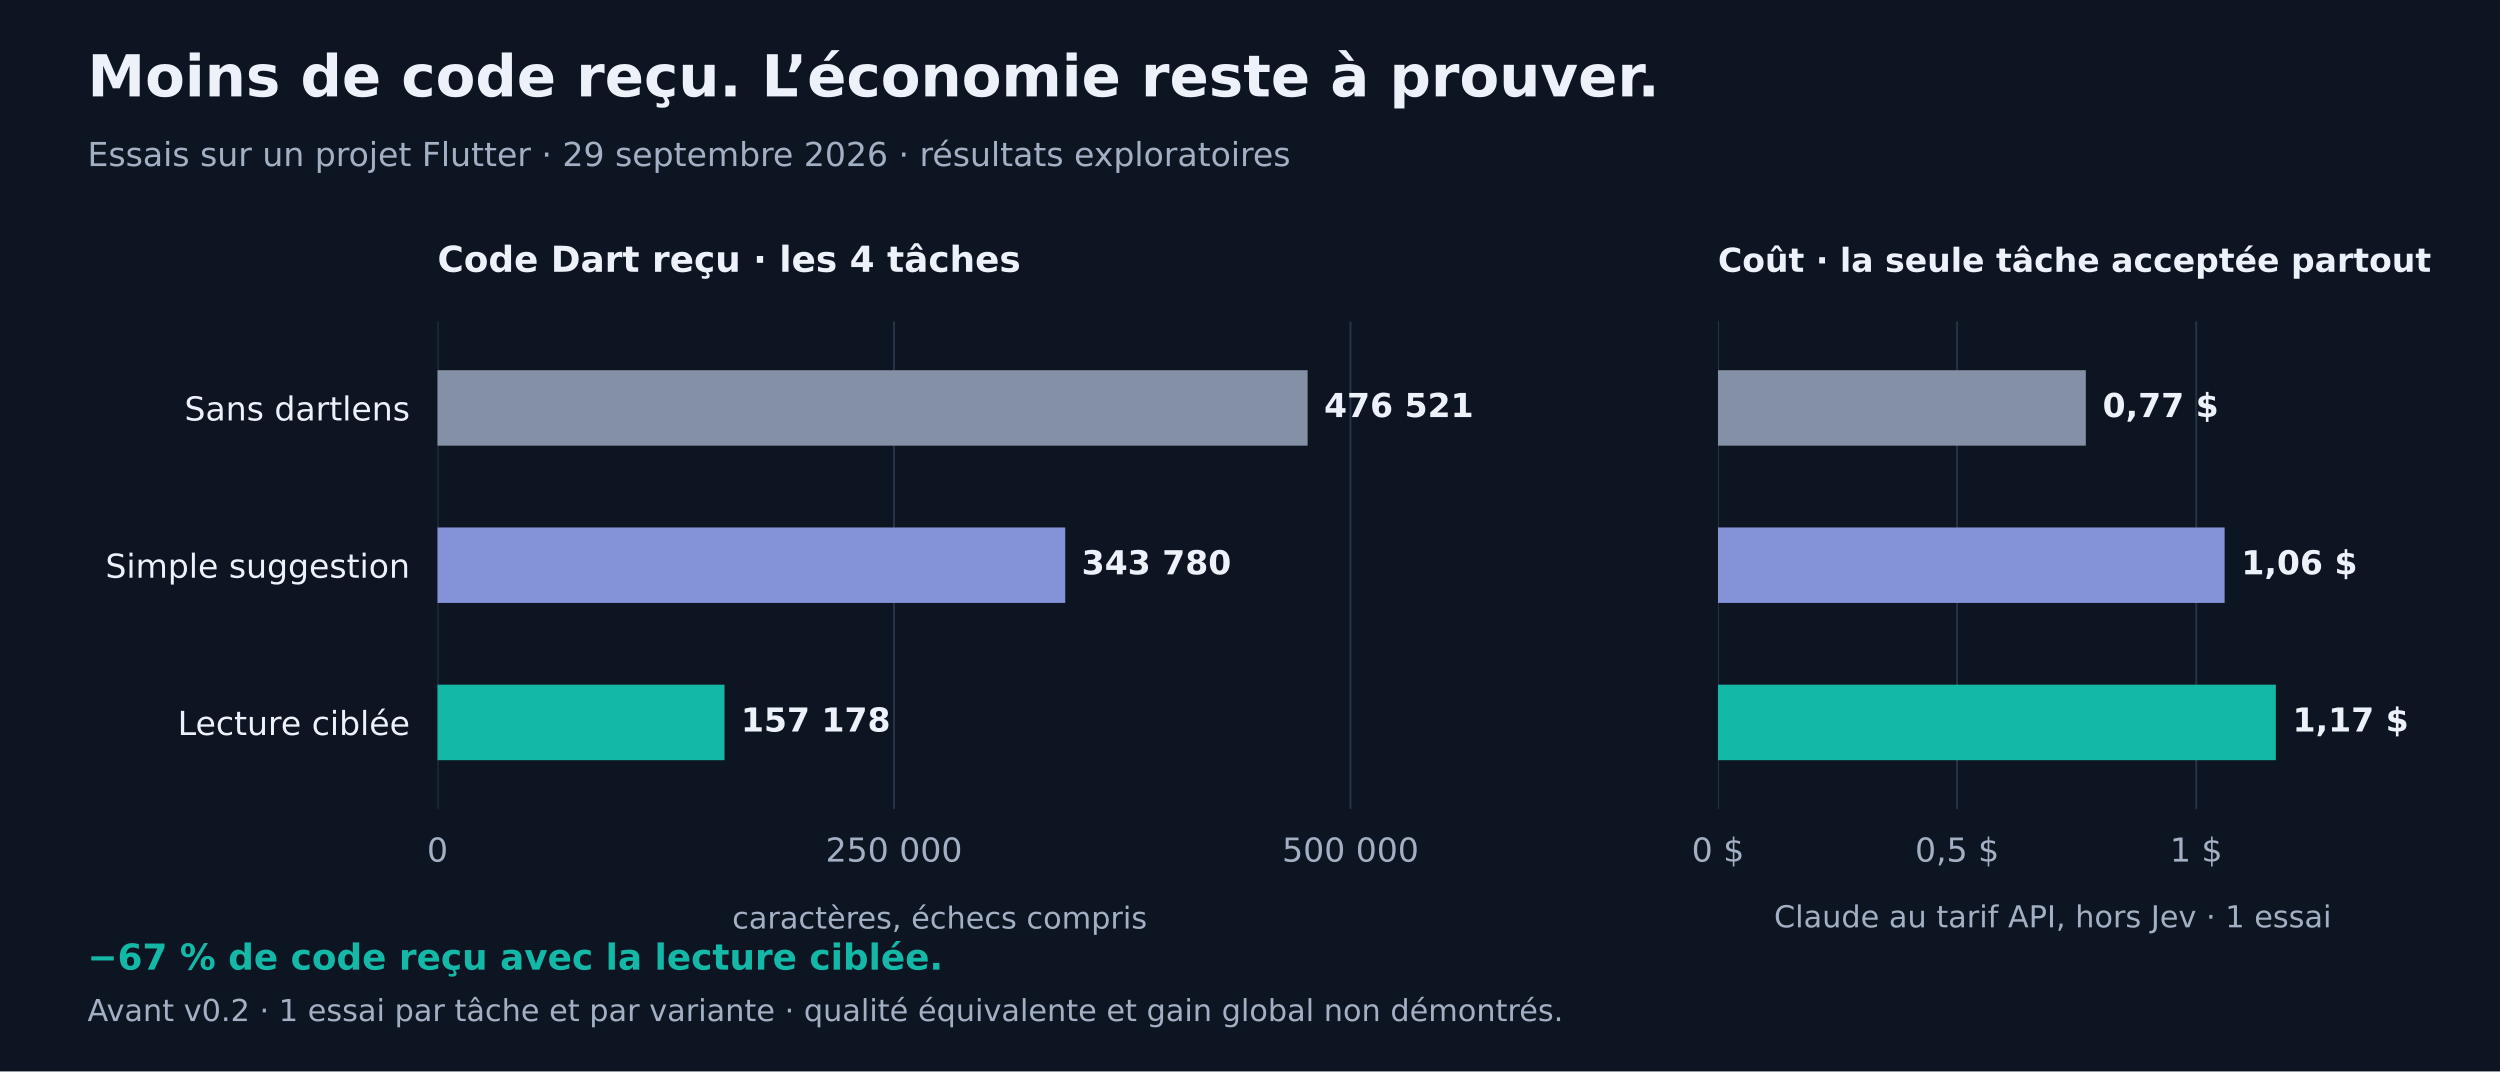
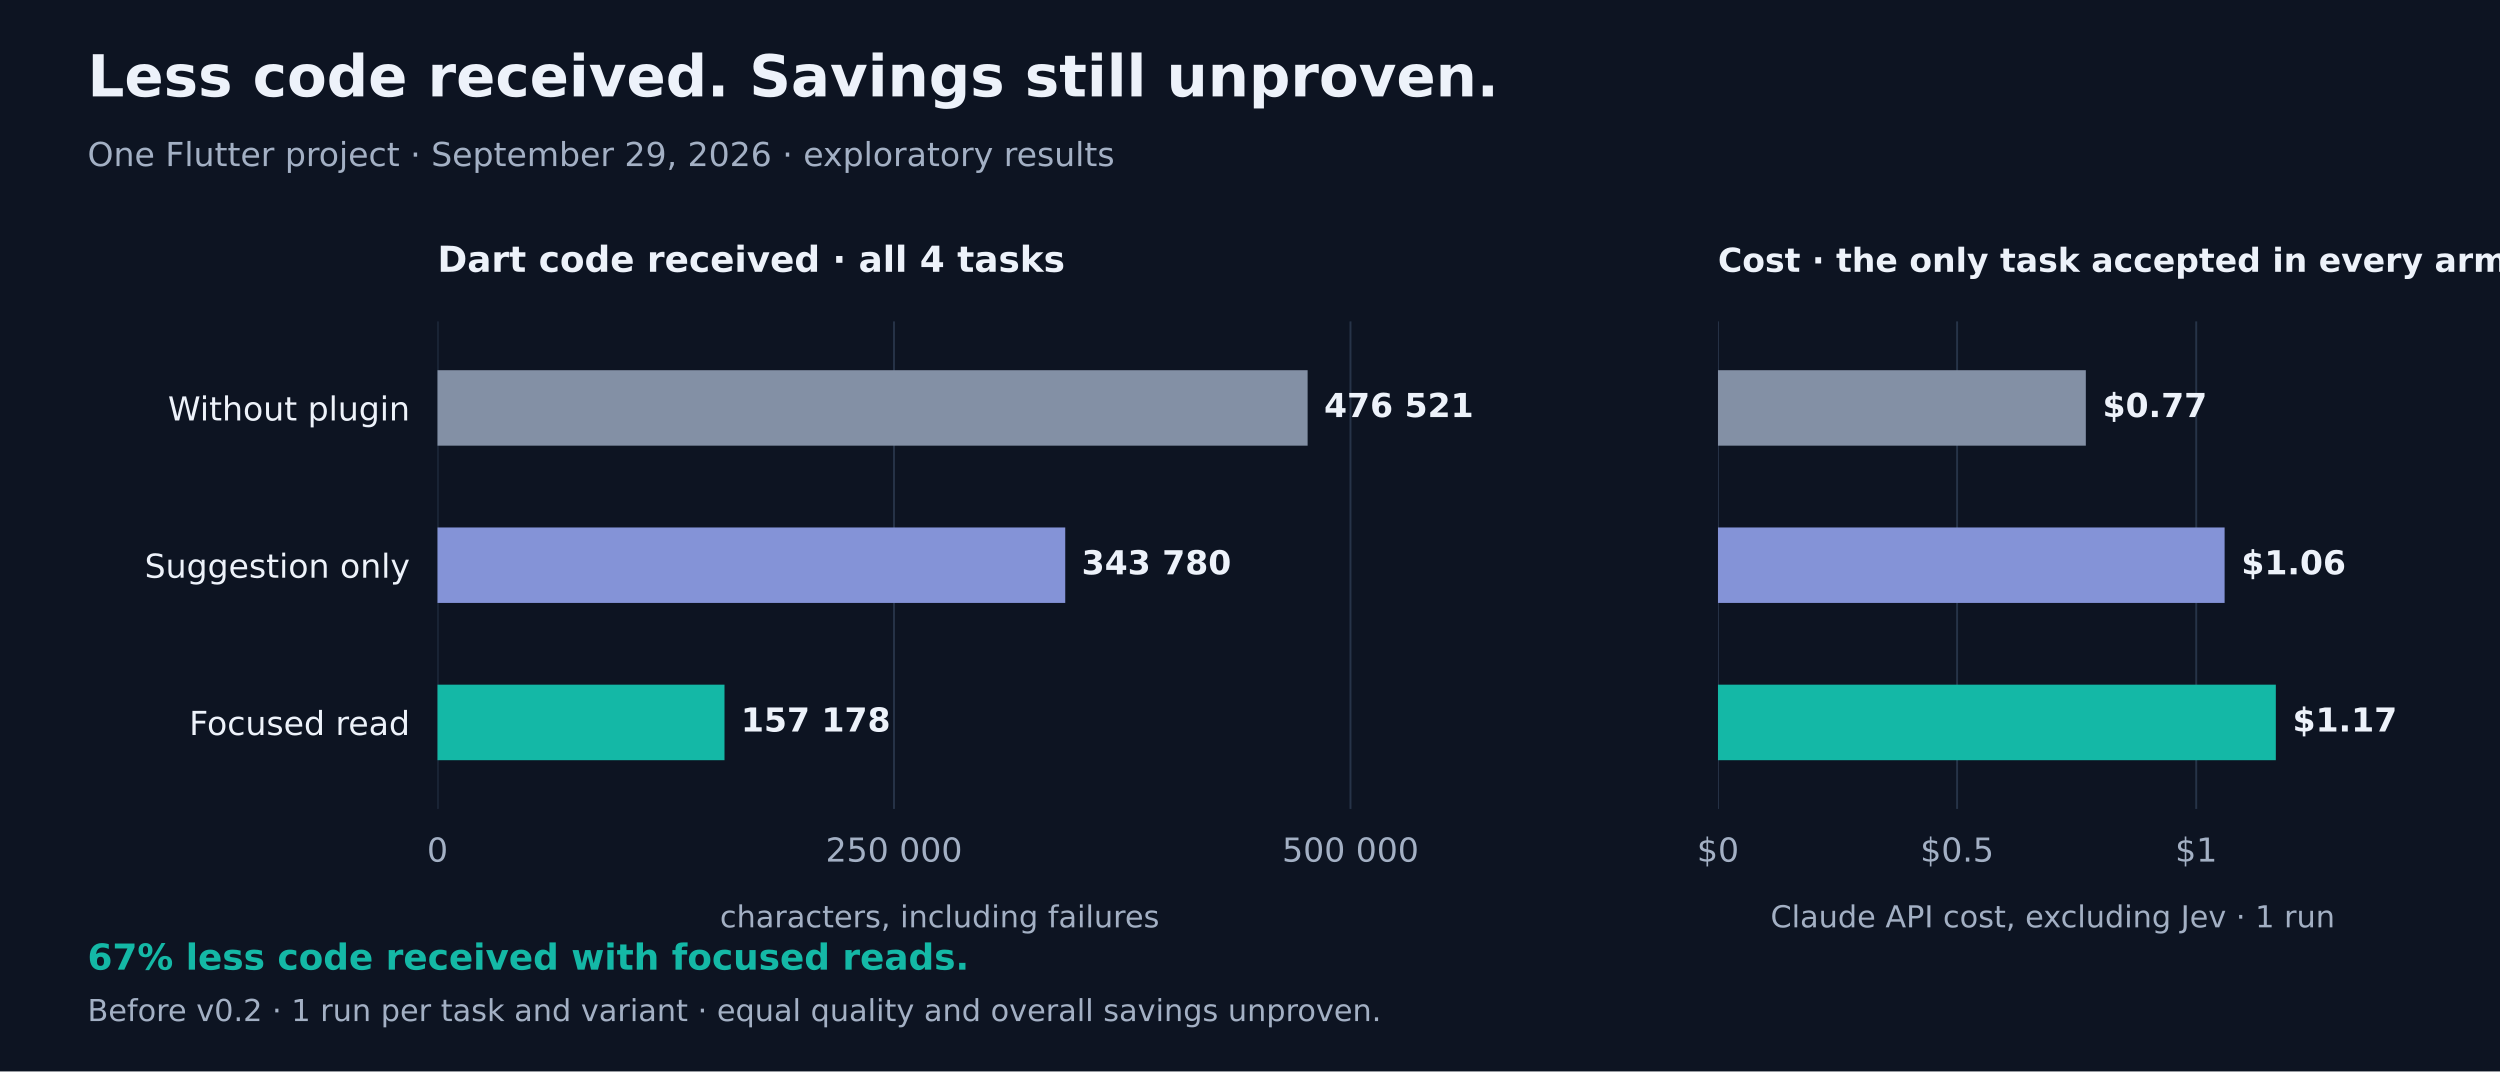
<svg xmlns="http://www.w3.org/2000/svg" width="907.2pt" height="388.8pt" viewBox="0 0 907.2 388.8" version="1.1">
  <defs>
    <style type="text/css">*{stroke-linejoin: round; stroke-linecap: butt}</style>
  </defs>
  <g id="figure_1">
    <g id="patch_1">
      <path d="M 0 388.8 L 907.2 388.8 L 907.2 0 L 0 0 z " style="fill: #0d1422" />
    </g>
    <g id="axes_1">
      <g id="patch_2">
        <path d="M 158.76 293.544 L 523.197 293.544 L 523.197 116.64 L 158.76 116.64 z " style="fill: #0d1422" />
      </g>
      <g id="matplotlib.axis_1">
        <g id="xtick_1">
          <g id="line2d_1">
            <path d="M 158.76 293.544 L 158.76 116.64 " clip-path="url(#p2ae197c624)" style="fill: none; stroke: #263348; stroke-width: 0.7; stroke-linecap: square" />
          </g>
          <g id="line2d_2" />
          <g id="text_1">
            <text style="fill: #a3b0c4; font: 12px 'DejaVu Sans'; text-anchor: middle" x="158.76" y="312.662" transform="rotate(-0 158.76 312.6621)">0</text>
          </g>
        </g>
        <g id="xtick_2">
          <g id="line2d_3">
            <path d="M 324.413 293.544 L 324.413 116.64 " clip-path="url(#p2ae197c624)" style="fill: none; stroke: #263348; stroke-width: 0.7; stroke-linecap: square" />
          </g>
          <g id="line2d_4" />
          <g id="text_2">
            <text style="fill: #a3b0c4; font: 12px 'DejaVu Sans'; text-anchor: middle" x="324.413" y="312.662" transform="rotate(-0 324.4134 312.6621)">250 000</text>
          </g>
        </g>
        <g id="xtick_3">
          <g id="line2d_5">
            <path d="M 490.067 293.544 L 490.067 116.64 " clip-path="url(#p2ae197c624)" style="fill: none; stroke: #263348; stroke-width: 0.7; stroke-linecap: square" />
          </g>
          <g id="line2d_6" />
          <g id="text_3">
            <text style="fill: #a3b0c4; font: 12px 'DejaVu Sans'; text-anchor: middle" x="490.067" y="312.662" transform="rotate(-0 490.0668 312.6621)">500 000</text>
          </g>
        </g>
        <g id="text_4">
-           <text style="fill: #a3b0c4; font: 11px 'DejaVu Sans'; text-anchor: middle" x="340.979" y="336.956" transform="rotate(-0 340.9787 336.956)">caractères, échecs compris</text>
+           <text style="fill: #a3b0c4; font: 11px 'DejaVu Sans'; text-anchor: middle" x="340.979" y="336.516" transform="rotate(-0 340.9787 336.516)">characters, including failures</text>
        </g>
      </g>
      <g id="matplotlib.axis_2">
        <g id="ytick_1">
          <g id="line2d_7" />
          <g id="text_5">
-             <text style="fill: #edf2fa; font: 12px 'DejaVu Sans'; text-anchor: end" x="148.76" y="152.585" transform="rotate(-0 148.76 152.5853)">Sans dartlens</text>
+             <text style="fill: #edf2fa; font: 12px 'DejaVu Sans'; text-anchor: end" x="148.76" y="152.585" transform="rotate(-0 148.76 152.5853)">Without plugin</text>
          </g>
        </g>
        <g id="ytick_2">
          <g id="line2d_8" />
          <g id="text_6">
-             <text style="fill: #edf2fa; font: 12px 'DejaVu Sans'; text-anchor: end" x="148.76" y="209.651" transform="rotate(-0 148.76 209.6511)">Simple suggestion</text>
+             <text style="fill: #edf2fa; font: 12px 'DejaVu Sans'; text-anchor: end" x="148.76" y="209.651" transform="rotate(-0 148.76 209.6511)">Suggestion only</text>
          </g>
        </g>
        <g id="ytick_3">
          <g id="line2d_9" />
          <g id="text_7">
-             <text style="fill: #edf2fa; font: 12px 'DejaVu Sans'; text-anchor: end" x="148.76" y="266.717" transform="rotate(-0 148.76 266.7169)">Lecture ciblée</text>
+             <text style="fill: #edf2fa; font: 12px 'DejaVu Sans'; text-anchor: end" x="148.76" y="266.717" transform="rotate(-0 148.76 266.7169)">Focused read</text>
          </g>
        </g>
      </g>
      <g id="patch_3">
        <path d="M 158.76 134.33 L 474.509 134.33 L 474.509 161.722 L 158.76 161.722 z " clip-path="url(#p2ae197c624)" style="fill: #8390a5" />
      </g>
      <g id="patch_4">
        <path d="M 158.76 191.396 L 386.553 191.396 L 386.553 218.788 L 158.76 218.788 z " clip-path="url(#p2ae197c624)" style="fill: #8493d7" />
      </g>
      <g id="patch_5">
        <path d="M 158.76 248.462 L 262.908 248.462 L 262.908 275.854 L 158.76 275.854 z " clip-path="url(#p2ae197c624)" style="fill: #14b8a6" />
      </g>
      <g id="text_8">
        <text style="fill: #edf2fa; font: 700 12px 'DejaVu Sans'; text-anchor: start" x="480.473" y="151.337" transform="rotate(-0 480.4728 151.3374)">476 521</text>
      </g>
      <g id="text_9">
        <text style="fill: #edf2fa; font: 700 12px 'DejaVu Sans'; text-anchor: start" x="392.517" y="208.403" transform="rotate(-0 392.5168 208.4033)">343 780</text>
      </g>
      <g id="text_10">
        <text style="fill: #edf2fa; font: 700 12px 'DejaVu Sans'; text-anchor: start" x="268.872" y="265.469" transform="rotate(-0 268.8718 265.4691)">157 178</text>
      </g>
      <g id="text_11">
-         <text style="fill: #edf2fa; font: 700 13px 'DejaVu Sans'; text-anchor: start" x="158.76" y="98.64" transform="rotate(-0 158.76 98.64)">Code Dart reçu · les 4 tâches</text>
+         <text style="fill: #edf2fa; font: 700 13px 'DejaVu Sans'; text-anchor: start" x="158.76" y="98.64" transform="rotate(-0 158.76 98.64)">Dart code received · all 4 tasks</text>
      </g>
    </g>
    <g id="axes_2">
      <g id="patch_6">
        <path d="M 623.418 293.544 L 866.376 293.544 L 866.376 116.64 L 623.418 116.64 z " style="fill: #0d1422" />
      </g>
      <g id="matplotlib.axis_3">
        <g id="xtick_4">
          <g id="line2d_10">
            <path d="M 623.418 293.544 L 623.418 116.64 " clip-path="url(#pd0975560a6)" style="fill: none; stroke: #263348; stroke-width: 0.7; stroke-linecap: square" />
          </g>
          <g id="line2d_11" />
          <g id="text_12">
-             <text style="fill: #a3b0c4; font: 12px 'DejaVu Sans'; text-anchor: middle" x="623.418" y="312.662" transform="rotate(-0 623.4177 312.6621)">0 $</text>
+             <text style="fill: #a3b0c4; font: 12px 'DejaVu Sans'; text-anchor: middle" x="623.418" y="312.662" transform="rotate(-0 623.4177 312.6621)">$0</text>
          </g>
        </g>
        <g id="xtick_5">
          <g id="line2d_12">
            <path d="M 710.189 293.544 L 710.189 116.64 " clip-path="url(#pd0975560a6)" style="fill: none; stroke: #263348; stroke-width: 0.7; stroke-linecap: square" />
          </g>
          <g id="line2d_13" />
          <g id="text_13">
-             <text style="fill: #a3b0c4; font: 12px 'DejaVu Sans'; text-anchor: middle" x="710.189" y="312.662" transform="rotate(-0 710.1885 312.6621)">0,5 $</text>
+             <text style="fill: #a3b0c4; font: 12px 'DejaVu Sans'; text-anchor: middle" x="710.189" y="312.662" transform="rotate(-0 710.1885 312.6621)">$0.5</text>
          </g>
        </g>
        <g id="xtick_6">
          <g id="line2d_14">
            <path d="M 796.959 293.544 L 796.959 116.64 " clip-path="url(#pd0975560a6)" style="fill: none; stroke: #263348; stroke-width: 0.7; stroke-linecap: square" />
          </g>
          <g id="line2d_15" />
          <g id="text_14">
-             <text style="fill: #a3b0c4; font: 12px 'DejaVu Sans'; text-anchor: middle" x="796.959" y="312.662" transform="rotate(-0 796.9593 312.6621)">1 $</text>
+             <text style="fill: #a3b0c4; font: 12px 'DejaVu Sans'; text-anchor: middle" x="796.959" y="312.662" transform="rotate(-0 796.9593 312.6621)">$1</text>
          </g>
        </g>
        <g id="text_15">
-           <text style="fill: #a3b0c4; font: 11px 'DejaVu Sans'; text-anchor: middle" x="744.897" y="336.516" transform="rotate(-0 744.8969 336.516)">Claude au tarif API, hors Jev · 1 essai</text>
+           <text style="fill: #a3b0c4; font: 11px 'DejaVu Sans'; text-anchor: middle" x="744.897" y="336.516" transform="rotate(-0 744.8969 336.516)">Claude API cost, excluding Jev · 1 run</text>
        </g>
      </g>
      <g id="matplotlib.axis_4">
        <g id="ytick_4">
          <g id="line2d_16" />
        </g>
        <g id="ytick_5">
          <g id="line2d_17" />
        </g>
        <g id="ytick_6">
          <g id="line2d_18" />
        </g>
      </g>
      <g id="patch_7">
        <path d="M 623.418 134.33 L 756.906 134.33 L 756.906 161.722 L 623.418 161.722 z " clip-path="url(#pd0975560a6)" style="fill: #8390a5" />
      </g>
      <g id="patch_8">
        <path d="M 623.418 191.396 L 807.268 191.396 L 807.268 218.788 L 623.418 218.788 z " clip-path="url(#pd0975560a6)" style="fill: #8493d7" />
      </g>
      <g id="patch_9">
        <path d="M 623.418 248.462 L 825.854 248.462 L 825.854 275.854 L 623.418 275.854 z " clip-path="url(#pd0975560a6)" style="fill: #14b8a6" />
      </g>
      <g id="text_16">
-         <text style="fill: #edf2fa; font: 700 12px 'DejaVu Sans'; text-anchor: start" x="762.98" y="151.337" transform="rotate(-0 762.9799 151.3374)">0,77 $</text>
+         <text style="fill: #edf2fa; font: 700 12px 'DejaVu Sans'; text-anchor: start" x="762.98" y="151.337" transform="rotate(-0 762.9799 151.3374)">$0.77</text>
      </g>
      <g id="text_17">
-         <text style="fill: #edf2fa; font: 700 12px 'DejaVu Sans'; text-anchor: start" x="813.342" y="208.403" transform="rotate(-0 813.3417 208.4033)">1,06 $</text>
+         <text style="fill: #edf2fa; font: 700 12px 'DejaVu Sans'; text-anchor: start" x="813.342" y="208.403" transform="rotate(-0 813.3417 208.4033)">$1.06</text>
      </g>
      <g id="text_18">
-         <text style="fill: #edf2fa; font: 700 12px 'DejaVu Sans'; text-anchor: start" x="831.928" y="265.469" transform="rotate(-0 831.928 265.4691)">1,17 $</text>
+         <text style="fill: #edf2fa; font: 700 12px 'DejaVu Sans'; text-anchor: start" x="831.928" y="265.469" transform="rotate(-0 831.928 265.4691)">$1.17</text>
      </g>
      <g id="text_19">
-         <text style="fill: #edf2fa; font: 700 12px 'DejaVu Sans'; text-anchor: start" x="623.418" y="98.64" transform="rotate(-0 623.4177 98.64)">Coût · la seule tâche acceptée partout</text>
+         <text style="fill: #edf2fa; font: 700 12px 'DejaVu Sans'; text-anchor: start" x="623.418" y="98.64" transform="rotate(-0 623.4177 98.64)">Cost · the only task accepted in every arm</text>
      </g>
    </g>
    <g id="text_20">
-       <text style="fill: #edf2fa; font: 700 21px 'DejaVu Sans'; text-anchor: start" x="31.752" y="34.992" transform="rotate(-0 31.752 34.992)">Moins de code reçu. L’économie reste à prouver.</text>
+       <text style="fill: #edf2fa; font: 700 21px 'DejaVu Sans'; text-anchor: start" x="31.752" y="34.992" transform="rotate(-0 31.752 34.992)">Less code received. Savings still unproven.</text>
    </g>
    <g id="text_21">
-       <text style="fill: #a3b0c4; font: 12px 'DejaVu Sans'; text-anchor: start" x="31.752" y="60.264" transform="rotate(-0 31.752 60.264)">Essais sur un projet Flutter · 29 septembre 2026 · résultats exploratoires</text>
+       <text style="fill: #a3b0c4; font: 12px 'DejaVu Sans'; text-anchor: start" x="31.752" y="60.264" transform="rotate(-0 31.752 60.264)">One Flutter project · September 29, 2026 · exploratory results</text>
    </g>
    <g id="text_22">
-       <text style="fill: #14b8a6; font: 700 13px 'DejaVu Sans'; text-anchor: start" x="31.752" y="351.864" transform="rotate(-0 31.752 351.864)">−67 % de code reçu avec la lecture ciblée.</text>
+       <text style="fill: #14b8a6; font: 700 13px 'DejaVu Sans'; text-anchor: start" x="31.752" y="351.864" transform="rotate(-0 31.752 351.864)">67% less code received with focused reads.</text>
    </g>
    <g id="text_23">
-       <text style="fill: #a3b0c4; font: 11px 'DejaVu Sans'; text-anchor: start" x="31.752" y="370.526" transform="rotate(-0 31.752 370.5264)">Avant v0.2 · 1 essai par tâche et par variante · qualité équivalente et gain global non démontrés.</text>
+       <text style="fill: #a3b0c4; font: 11px 'DejaVu Sans'; text-anchor: start" x="31.752" y="370.526" transform="rotate(-0 31.752 370.5264)">Before v0.2 · 1 run per task and variant · equal quality and overall savings unproven.</text>
    </g>
  </g>
  <defs>
    <clipPath id="p2ae197c624">
      <rect x="158.76" y="116.64" width="364.437" height="176.904" />
    </clipPath>
    <clipPath id="pd0975560a6">
      <rect x="623.418" y="116.64" width="242.958" height="176.904" />
    </clipPath>
  </defs>
</svg>
